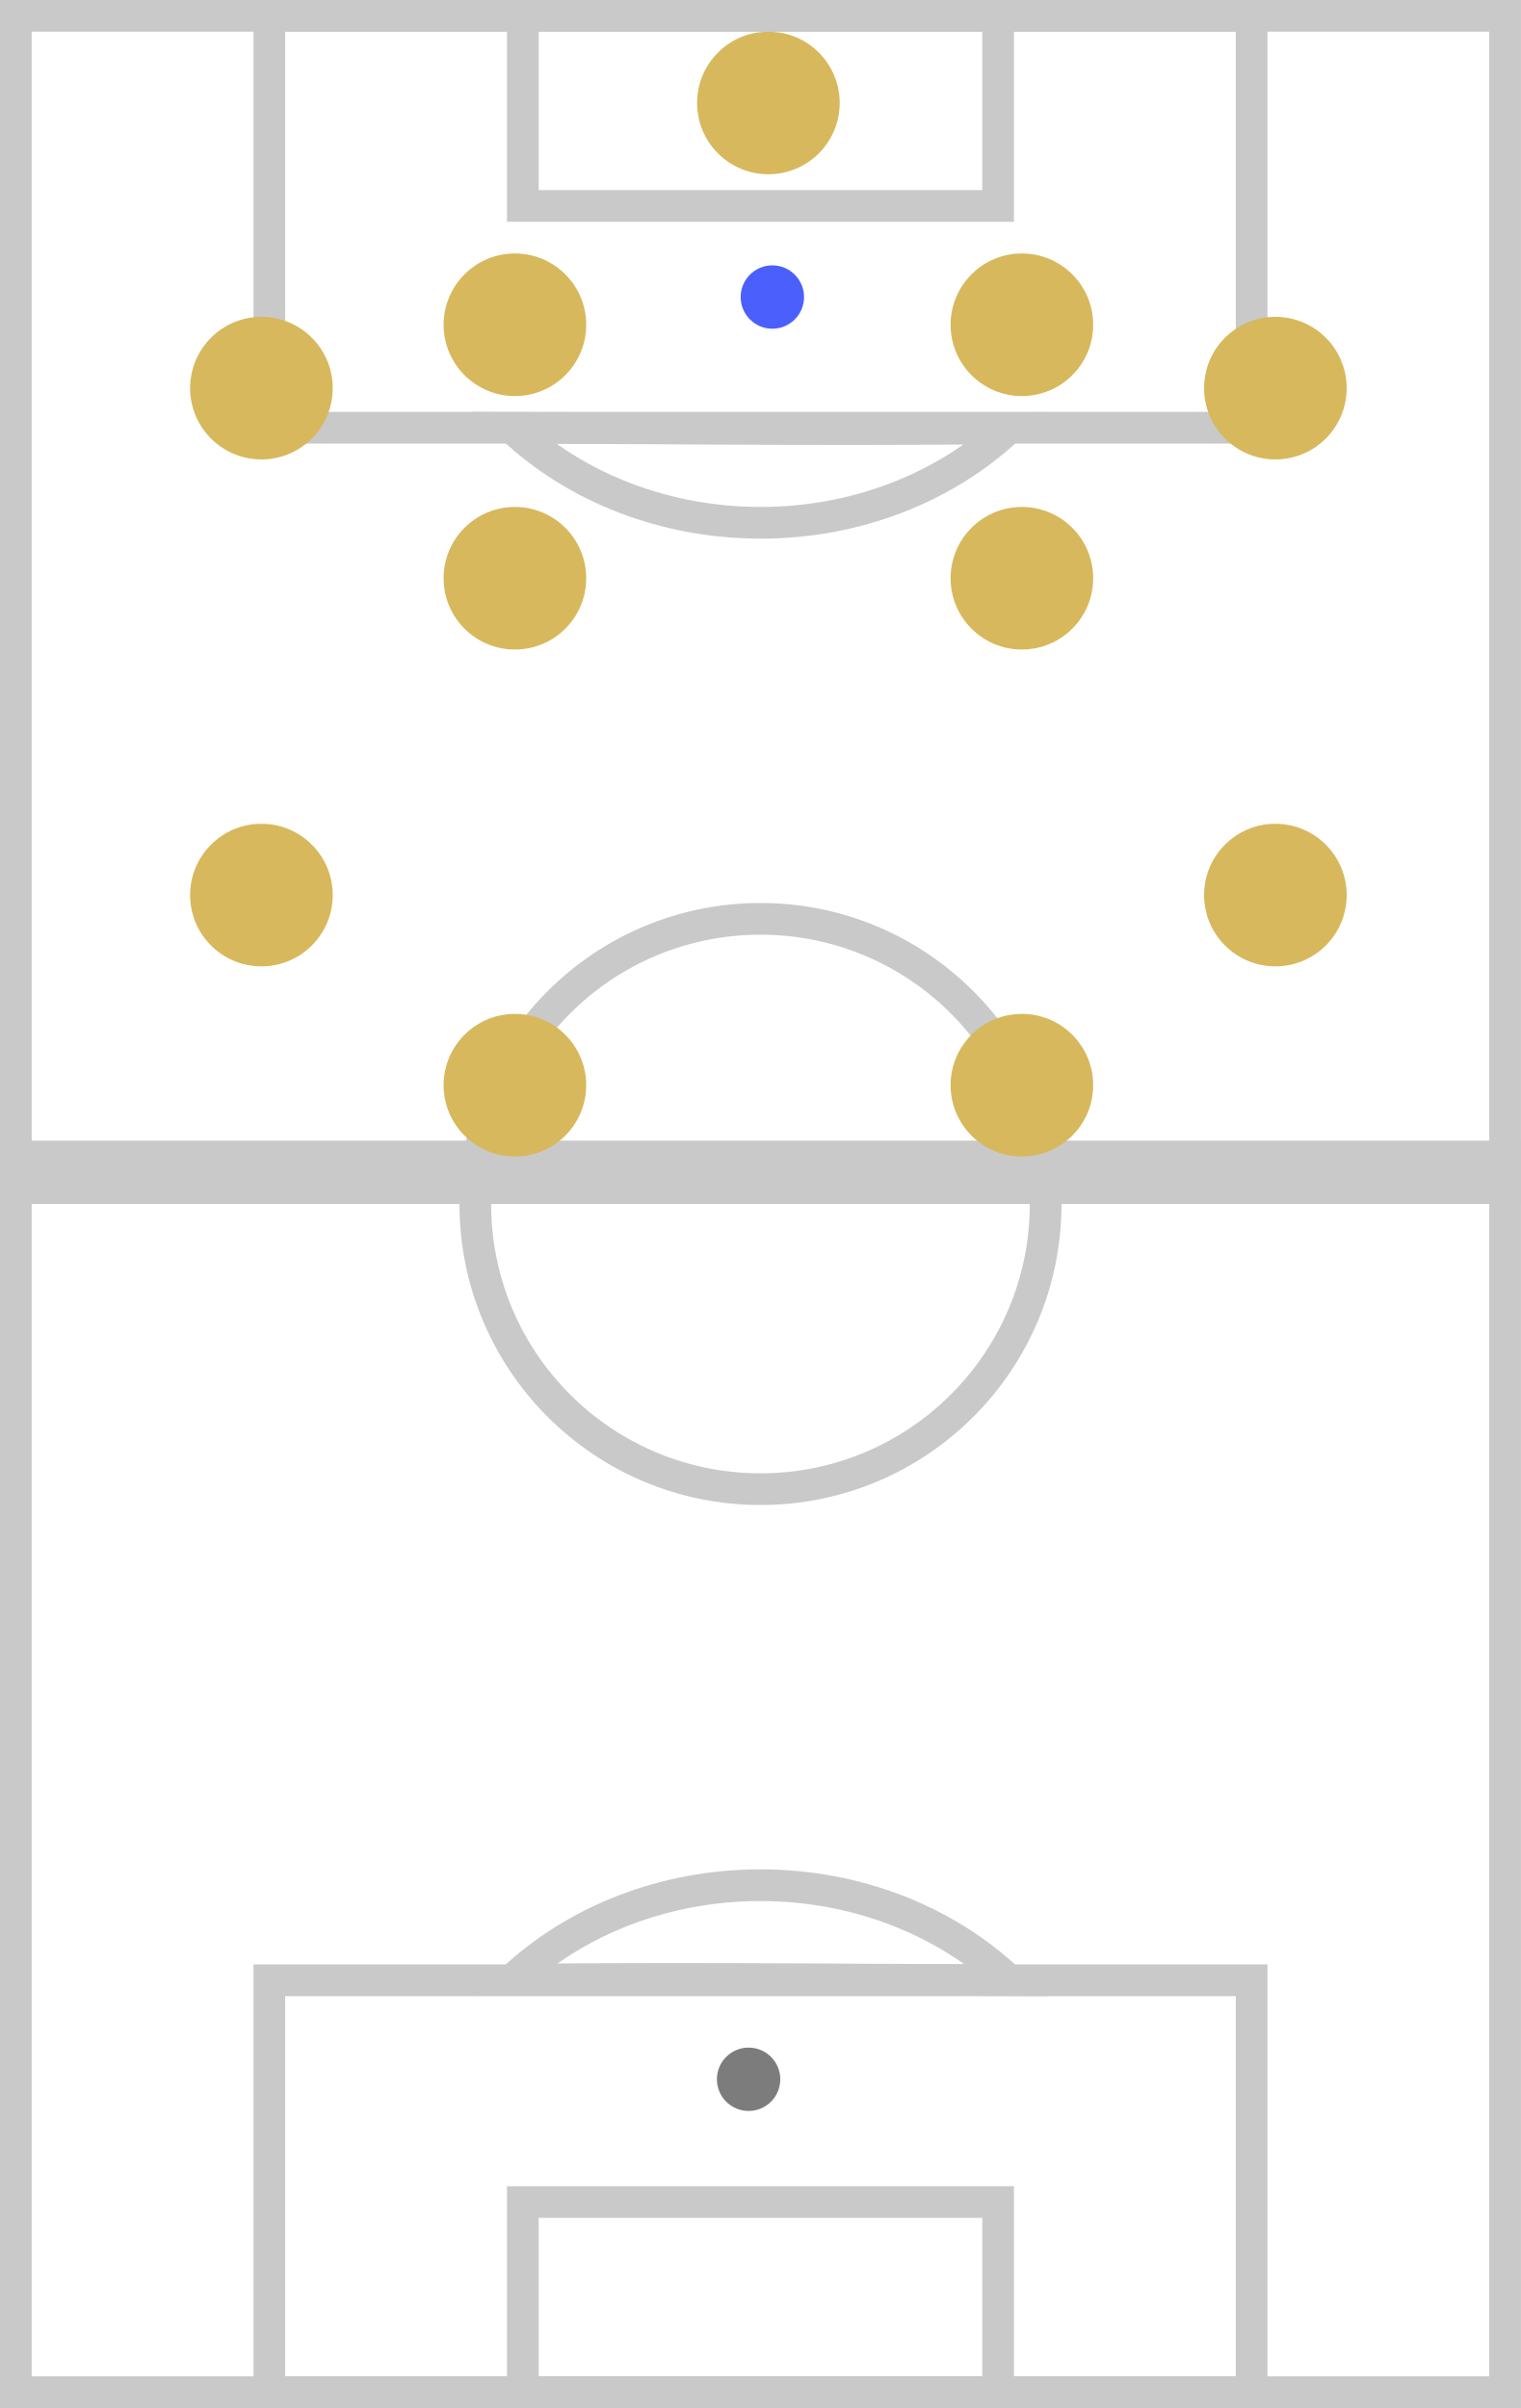
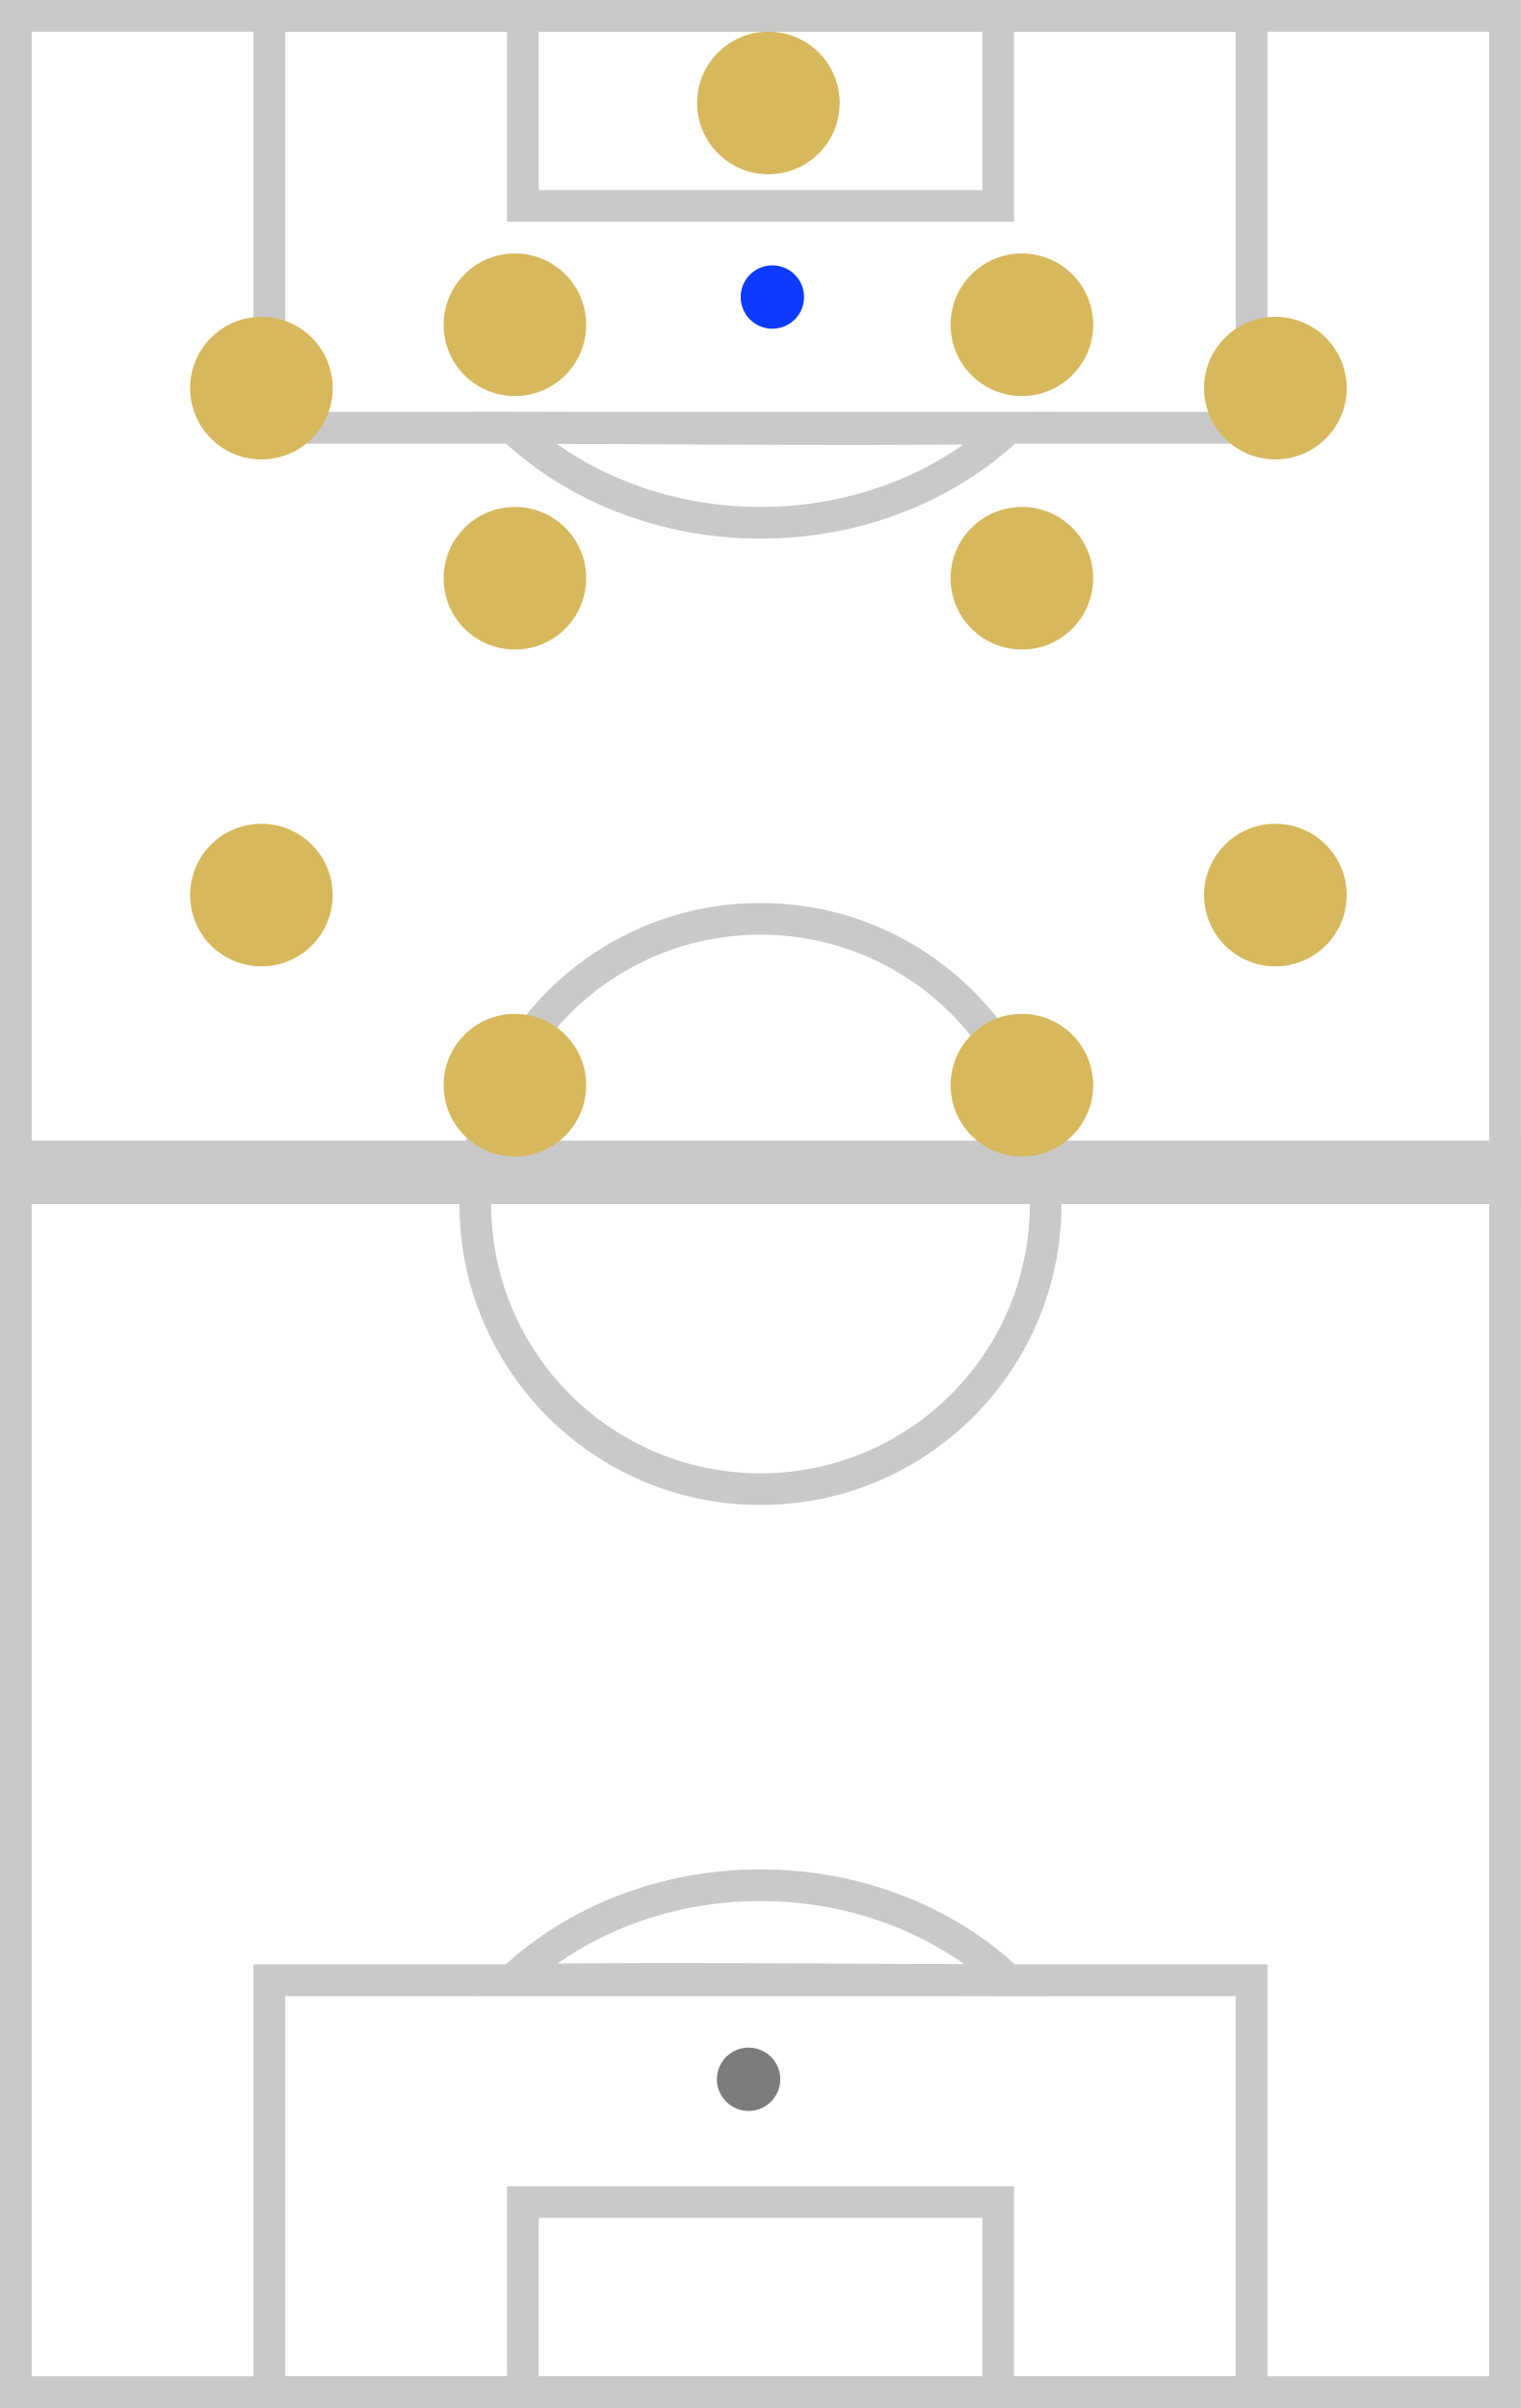
<svg xmlns="http://www.w3.org/2000/svg" width="48px" height="76px" viewBox="0 0 48 76" version="1.1">
  <g id="Card-Specifications" stroke="none" stroke-width="1" fill="none" fill-rule="evenodd">
    <g id="CARD-SPECS-–-Brackets-Desktop-(2-of-2)" transform="translate(-1373, -792)">
      <g id="Group-55" transform="translate(1373, 792)">
        <rect id="Rectangle-Copy" stroke="#C9C9C9" fill="#FFFFFF" transform="translate(24, 38) rotate(-180) translate(-24, -38) " x="0.5" y="0.5" width="47" height="75" />
        <rect id="Rectangle-Copy-2" stroke="#C9C9C9" fill="#D8D8D8" transform="translate(24, 37.5) rotate(-180) translate(-24, -37.5) " x="0.5" y="37.5" width="47" height="1" />
        <path d="M31.823,59.519 C28.719,59.549 26.038,59.549 22.322,59.531 C21.852,59.528 21.451,59.526 20.575,59.521 C18.626,59.511 17.388,59.505 16.164,59.502 C18.17,61.391 20.98,62.5 24.003,62.5 C27.016,62.5 29.818,61.397 31.823,59.519 Z" id="Combined-Shape-Copy" stroke="#C9C9C9" transform="translate(24, 61) rotate(-180) translate(-24, -61) " />
        <rect id="Rectangle-Copy-3" stroke="#C9C9C9" transform="translate(24, 69) rotate(-180) translate(-24, -69) " x="8.5" y="62.5" width="31" height="13" />
        <rect id="Rectangle-Copy-100" stroke="#C9C9C9" transform="translate(24, 72.5) rotate(-180) translate(-24, -72.5) " x="16.5" y="69.5" width="15" height="6" />
        <circle id="Oval-Copy" fill="#7C7C7C" transform="translate(23.625, 65.625) rotate(-180) translate(-23.625, -65.625) " cx="23.625" cy="65.625" r="1" />
        <path d="M31.823,13.519 C28.719,13.549 26.038,13.549 22.322,13.531 C21.852,13.528 21.451,13.526 20.575,13.521 C18.626,13.511 17.388,13.505 16.164,13.502 C18.17,15.391 20.98,16.5 24.003,16.5 C27.016,16.5 29.818,15.397 31.823,13.519 Z" id="Combined-Shape-Copy-2" stroke="#C9C9C9" transform="translate(24, 15) rotate(-360) translate(-24, -15) " />
        <rect id="Rectangle-Copy-4" stroke="#C9C9C9" transform="translate(24, 7) rotate(-360) translate(-24, -7) " x="8.5" y="0.5" width="31" height="13" />
        <rect id="Rectangle-Copy-101" stroke="#C9C9C9" transform="translate(24, 3.5) rotate(-360) translate(-24, -3.5) " x="16.5" y="0.5" width="15" height="6" />
-         <circle id="Oval-Copy-2" fill="#4B5FFC" transform="translate(24.375, 9.375) rotate(-360) translate(-24.375, -9.375) " cx="24.375" cy="9.375" r="1" />
+         <circle id="Oval-Copy-2" fill="#0d3aff" transform="translate(24.375, 9.375) rotate(-360) translate(-24.375, -9.375) " cx="24.375" cy="9.375" r="1" />
        <circle id="Oval-Copy-3" stroke="#C9C9C9" transform="translate(24, 38) rotate(-180) translate(-24, -38) " cx="24" cy="38" r="9" />
        <circle id="Oval-Copy-36" fill="#D7B85C" transform="translate(40.25, 28.25) rotate(-630) translate(-40.25, -28.25) " cx="40.25" cy="28.25" r="2.25" />
        <circle id="Oval-Copy-37" fill="#D7B85C" transform="translate(16.25, 10.25) rotate(-630) translate(-16.25, -10.25) " cx="16.25" cy="10.25" r="2.25" />
        <circle id="Oval-Copy-38" fill="#D7B85C" transform="translate(32.25, 18.25) rotate(-630) translate(-32.25, -18.25) " cx="32.25" cy="18.25" r="2.25" />
        <circle id="Oval-Copy-39" fill="#D7B85C" transform="translate(32.25, 10.25) rotate(-630) translate(-32.25, -10.25) " cx="32.25" cy="10.25" r="2.25" />
        <circle id="Oval-Copy-40" fill="#D7B85C" transform="translate(16.25, 18.25) rotate(-630) translate(-16.25, -18.25) " cx="16.25" cy="18.25" r="2.25" />
        <circle id="Oval-Copy-41" fill="#D7B85C" transform="translate(16.25, 34.25) rotate(-630) translate(-16.25, -34.25) " cx="16.25" cy="34.25" r="2.25" />
        <circle id="Oval-Copy-42" fill="#D7B85C" transform="translate(40.25, 12.25) rotate(-630) translate(-40.25, -12.25) " cx="40.25" cy="12.25" r="2.25" />
        <circle id="Oval-Copy-43" fill="#D7B85C" transform="translate(32.25, 34.25) rotate(-630) translate(-32.25, -34.25) " cx="32.25" cy="34.25" r="2.25" />
        <circle id="Oval-Copy-44" fill="#D7B85C" transform="translate(24.25, 3.25) rotate(-630) translate(-24.25, -3.25) " cx="24.25" cy="3.25" r="2.25" />
        <g id="Group-21-Copy-55" transform="translate(24, 38) rotate(-180) translate(-24, -38) ">
          <g id="Group-18" transform="translate(8, 0)" />
          <g id="Group-18-Copy" transform="translate(24, 67.5) rotate(-180) translate(-24, -67.5) translate(8, 59)" />
        </g>
        <g id="Group-13-Copy-61" transform="translate(8.5, 20.5) rotate(-360) translate(-8.5, -20.5) translate(6, 10)" fill="#D7B85C">
          <circle id="Oval-Copy-18" transform="translate(2.25, 2.25) rotate(-270) translate(-2.25, -2.25) " cx="2.25" cy="2.25" r="2.25" />
          <circle id="Oval-Copy-24" transform="translate(2.25, 18.25) rotate(-270) translate(-2.25, -18.25) " cx="2.25" cy="18.25" r="2.25" />
        </g>
      </g>
    </g>
  </g>
</svg>
